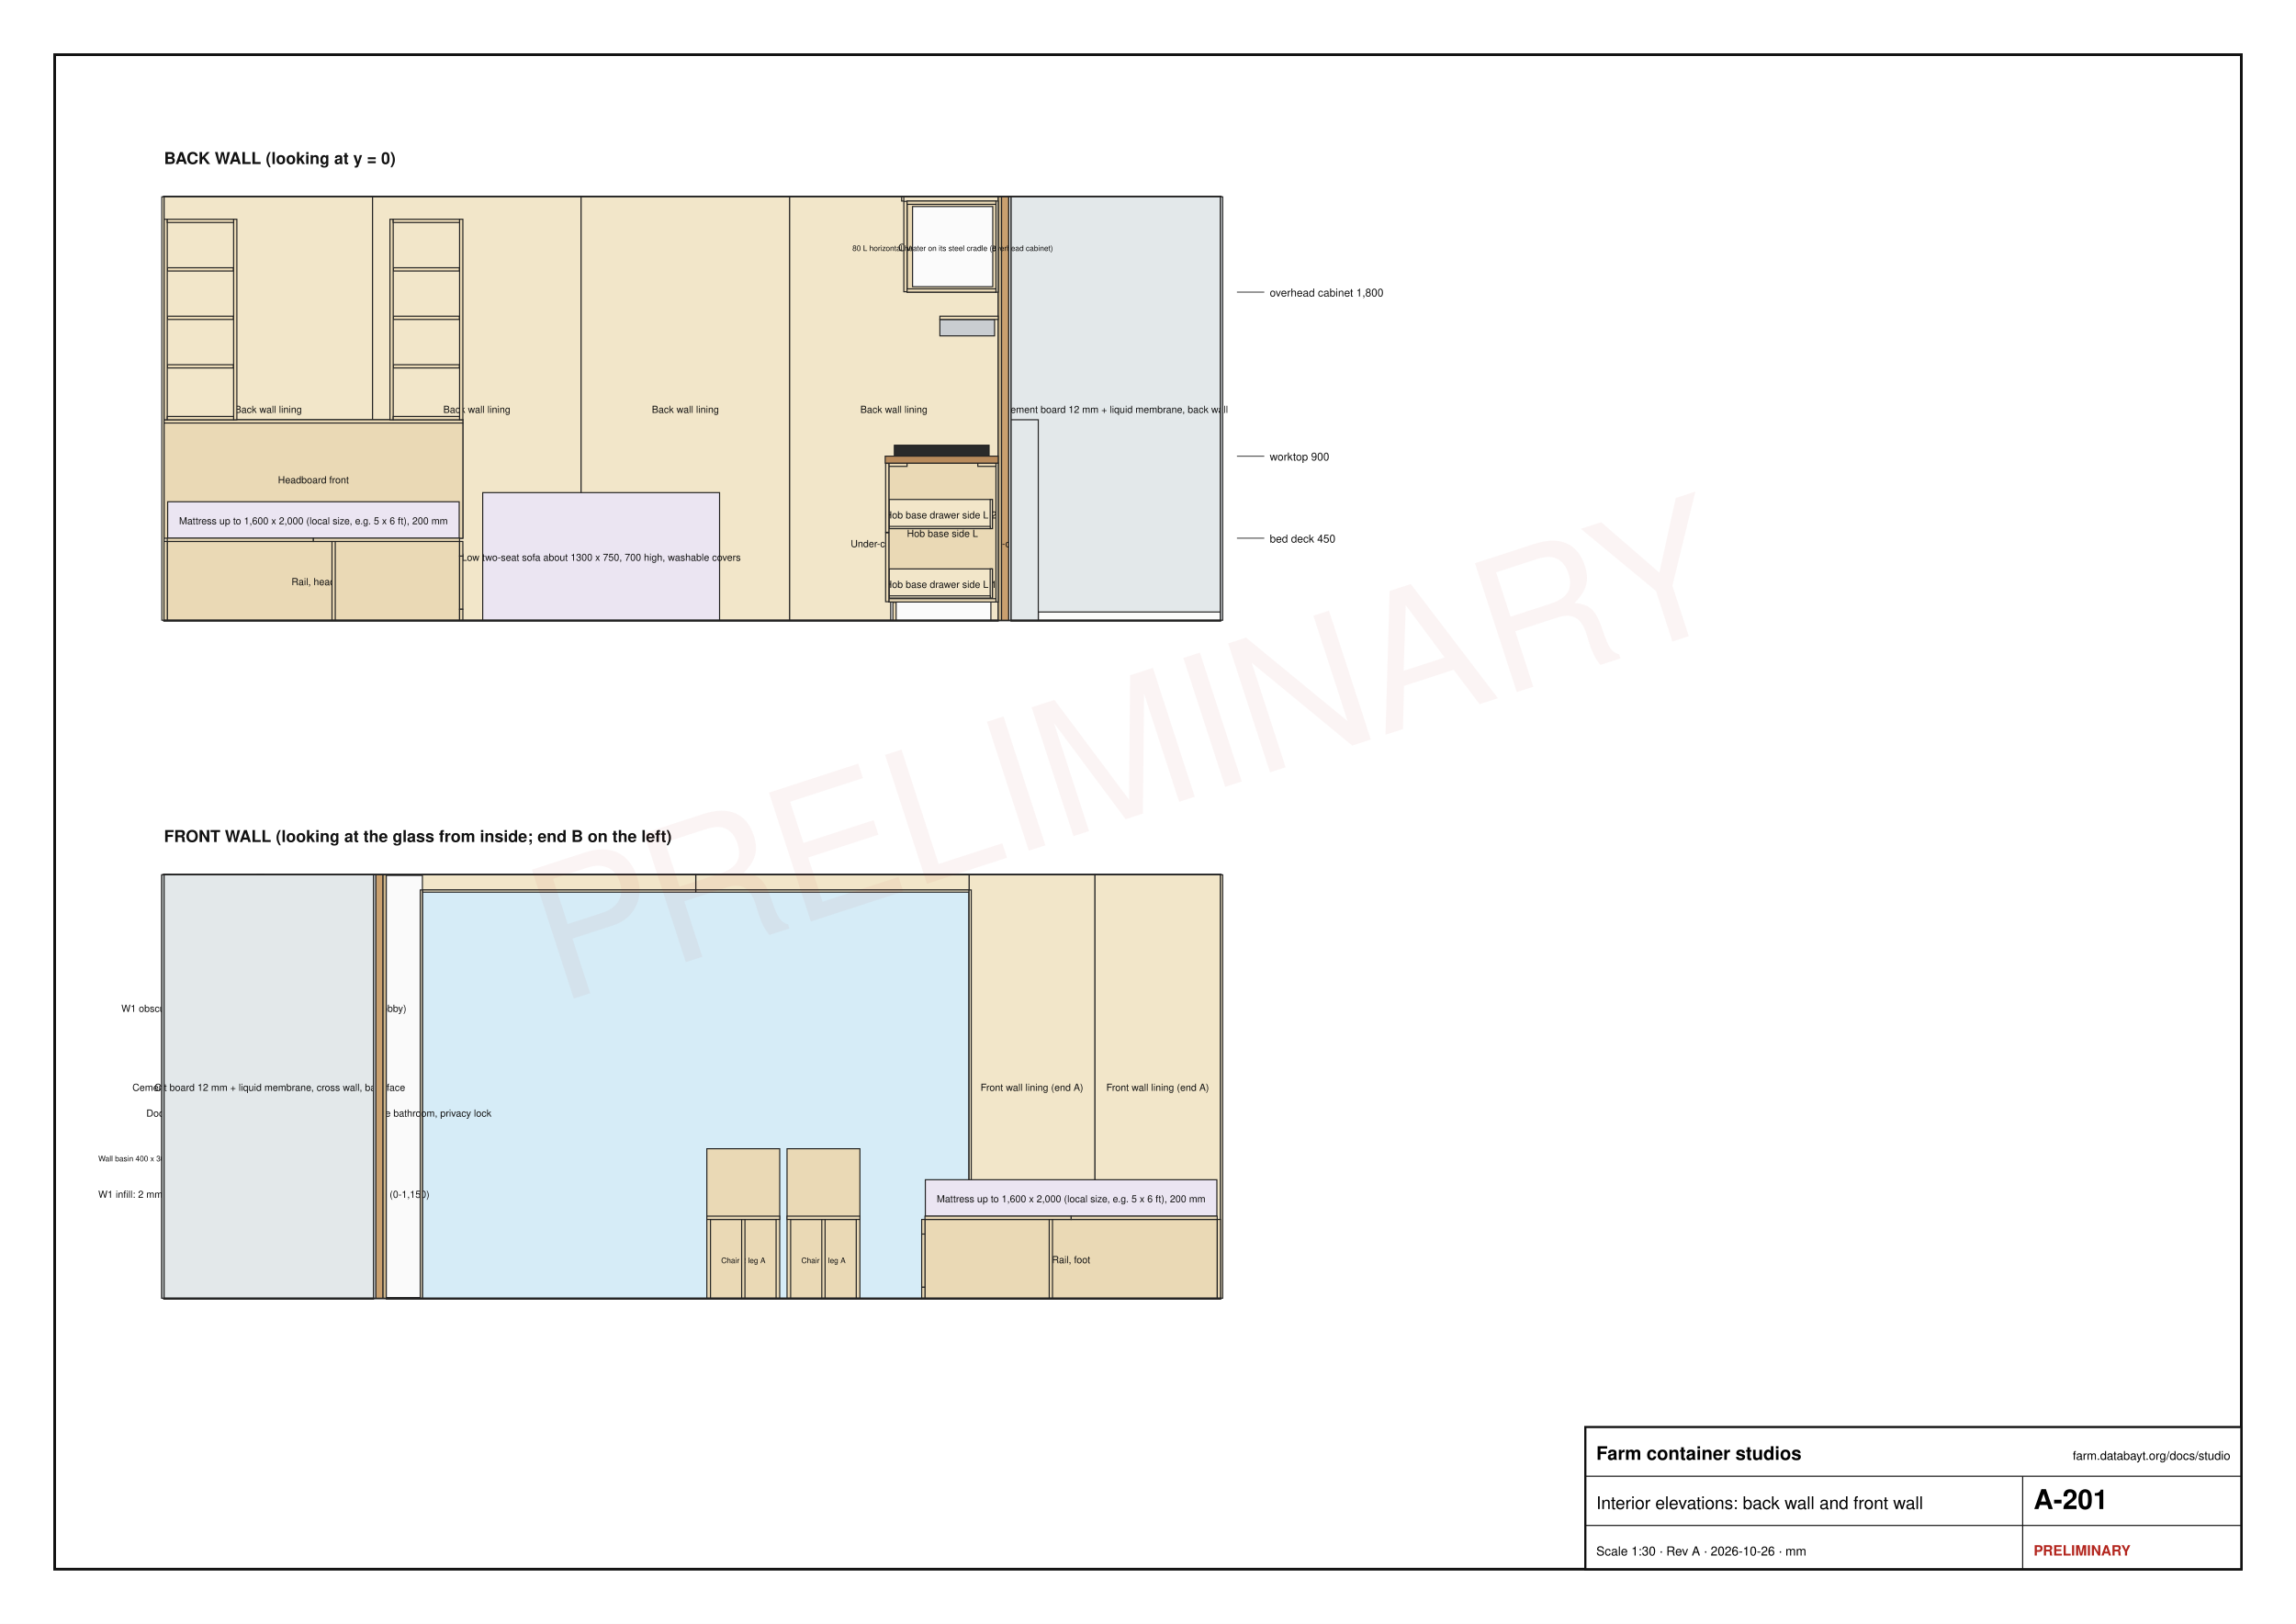
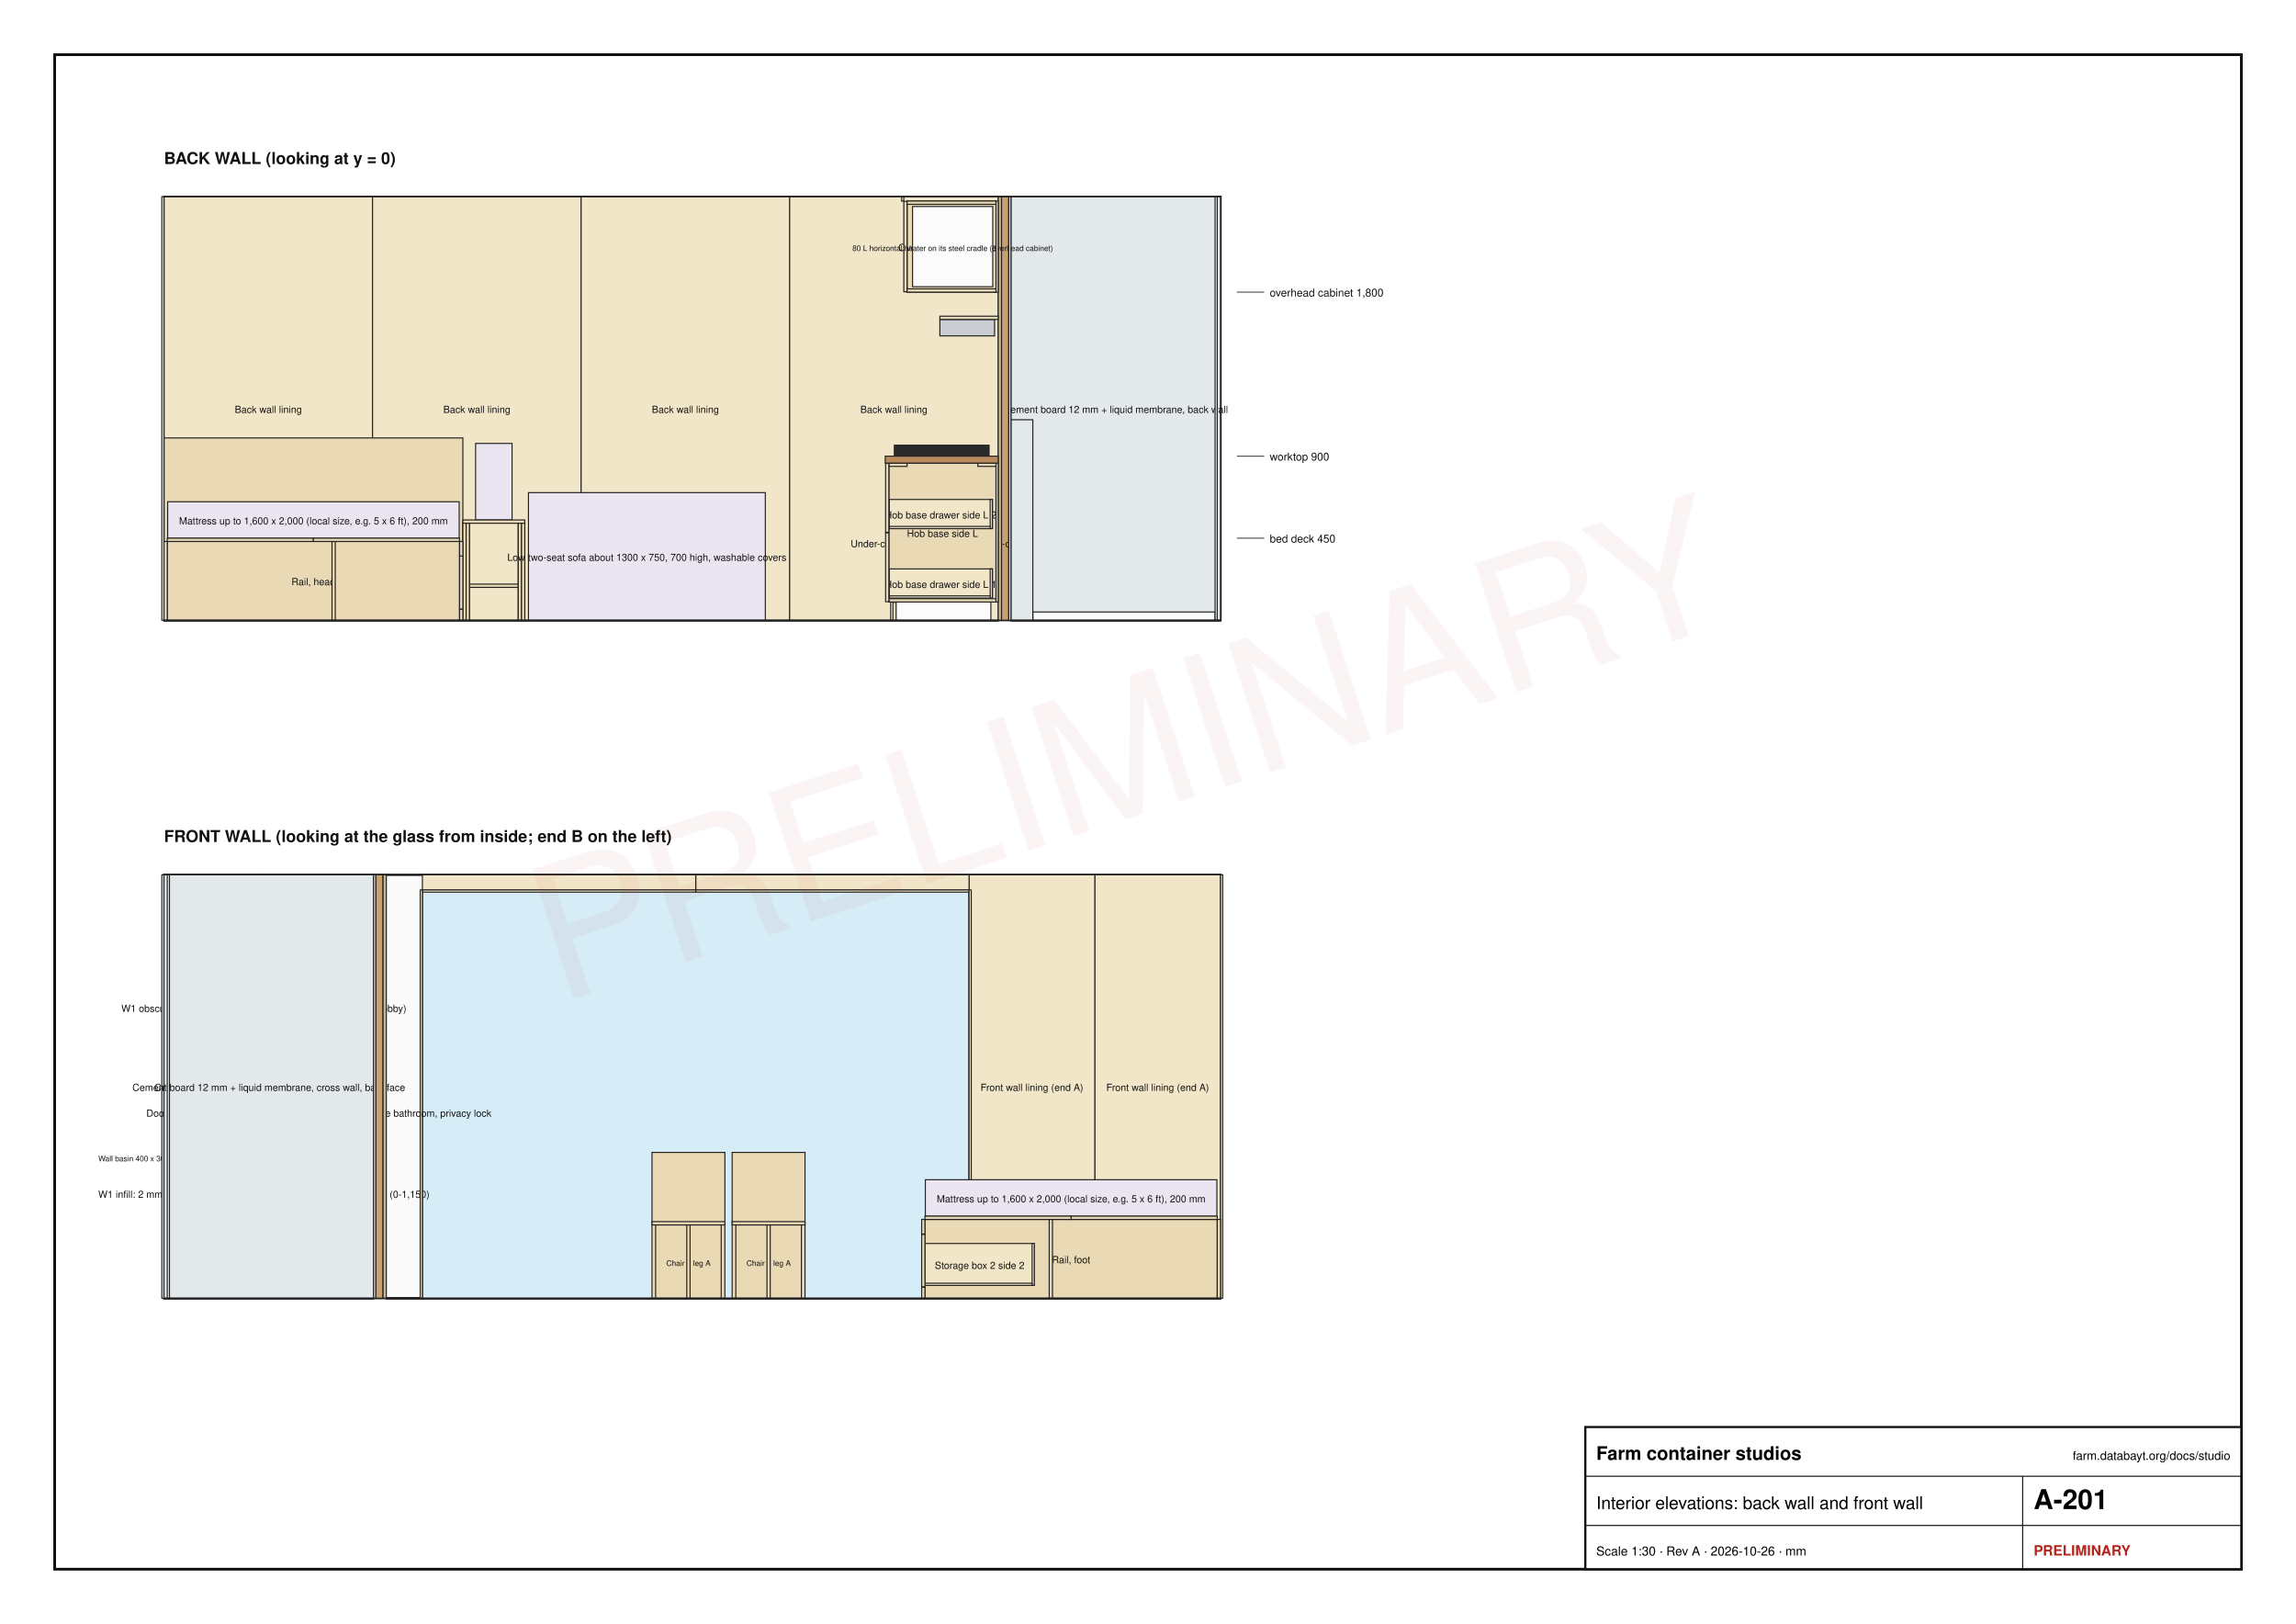
<svg xmlns="http://www.w3.org/2000/svg" width="420mm" height="297mm" viewBox="0 0 420 297" font-family="Helvetica, Arial, sans-serif">
  <rect x="0" y="0" width="420" height="297" fill="#fff" />
  <rect x="10" y="10" width="400" height="277" fill="none" stroke="#111" stroke-width="0.5" />
  <text x="30" y="30" font-size="3" text-anchor="start" font-weight="bold" fill="#111">BACK WALL (looking at y = 0)</text>
  <rect x="30" y="36" width="193.27" height="77.43" fill="#fafafa" stroke="#111" stroke-width="0.4" />
  <rect x="30" y="36" width="38.15" height="77.43" fill="#f2e6c9" stroke="#222" stroke-width="0.2" />
  <text x="49.08" y="75.52" font-size="1.8" text-anchor="middle" font-weight="normal" fill="#111">Back wall lining</text>
  <rect x="68.15" y="36" width="38.15" height="77.43" fill="#f2e6c9" stroke="#222" stroke-width="0.2" />
  <text x="87.23" y="75.52" font-size="1.8" text-anchor="middle" font-weight="normal" fill="#111">Back wall lining</text>
  <rect x="106.3" y="36" width="38.15" height="77.43" fill="#f2e6c9" stroke="#222" stroke-width="0.2" />
  <text x="125.38" y="75.52" font-size="1.8" text-anchor="middle" font-weight="normal" fill="#111">Back wall lining</text>
  <rect x="144.45" y="36" width="38.15" height="77.43" fill="#f2e6c9" stroke="#222" stroke-width="0.2" />
  <text x="163.52" y="75.52" font-size="1.8" text-anchor="middle" font-weight="normal" fill="#111">Back wall lining</text>
  <rect x="184.93" y="36" width="38.33" height="77.43" fill="#e3e8ea" stroke="#222" stroke-width="0.2" />
  <text x="204.1" y="75.52" font-size="1.8" text-anchor="middle" font-weight="normal" fill="#111">Cement board 12 mm + liquid membrane, back wall</text>
  <rect x="165.93" y="36.77" width="16.27" height="16.67" fill="#ead9b5" stroke="#222" stroke-width="0.2" />
  <text x="174.07" y="45.9" font-size="1.8" text-anchor="middle" font-weight="normal" fill="#111">Overhead cabinet side L</text>
-   <rect x="183.2" y="36" width="1.33" height="77.43" fill="#c9a06f" stroke="#222" stroke-width="0.2" />
-   <rect x="30.63" y="66.7" width="12.07" height="0.6" fill="#ead9b5" stroke="#222" stroke-width="0.2" />
-   <rect x="30.63" y="57.83" width="12.07" height="0.6" fill="#ead9b5" stroke="#222" stroke-width="0.2" />
-   <rect x="30.63" y="48.97" width="12.07" height="0.6" fill="#ead9b5" stroke="#222" stroke-width="0.2" />
-   <rect x="71.97" y="66.7" width="12.07" height="0.6" fill="#ead9b5" stroke="#222" stroke-width="0.2" />
-   <rect x="71.97" y="57.83" width="12.07" height="0.6" fill="#ead9b5" stroke="#222" stroke-width="0.2" />
-   <rect x="71.97" y="48.97" width="12.07" height="0.6" fill="#ead9b5" stroke="#222" stroke-width="0.2" />
-   <rect x="84.07" y="77.37" width="0.6" height="21.07" fill="#ead9b5" stroke="#222" stroke-width="0.2" />
-   <rect x="30" y="76.77" width="54.67" height="21.67" fill="#ead9b5" stroke="#222" stroke-width="0.2" />
-   <text x="57.33" y="88.4" font-size="1.8" text-anchor="middle" font-weight="normal" fill="#111">Headboard front</text>
-   <rect x="30" y="76.77" width="54.67" height="0.6" fill="#ead9b5" stroke="#222" stroke-width="0.2" />
-   <rect x="30" y="40.1" width="0.6" height="36.67" fill="#ead9b5" stroke="#222" stroke-width="0.2" />
-   <rect x="42.73" y="40.1" width="0.6" height="36.67" fill="#ead9b5" stroke="#222" stroke-width="0.2" />
-   <rect x="30.6" y="76.17" width="12.13" height="0.6" fill="#ead9b5" stroke="#222" stroke-width="0.2" />
-   <rect x="30.6" y="40.1" width="12.13" height="0.6" fill="#ead9b5" stroke="#222" stroke-width="0.2" />
-   <rect x="71.33" y="40.1" width="0.6" height="36.67" fill="#ead9b5" stroke="#222" stroke-width="0.2" />
-   <rect x="84.07" y="40.1" width="0.6" height="36.67" fill="#ead9b5" stroke="#222" stroke-width="0.2" />
-   <rect x="71.93" y="76.17" width="12.13" height="0.6" fill="#ead9b5" stroke="#222" stroke-width="0.2" />
-   <rect x="71.93" y="40.1" width="12.13" height="0.6" fill="#ead9b5" stroke="#222" stroke-width="0.2" />
+   <rect x="30" y="80.1" width="54.67" height="33.33" fill="#ead9b5" stroke="#222" stroke-width="0.2" />
+   <text x="57.33" y="97.57" font-size="1.8" text-anchor="middle" font-weight="normal" fill="#111">Headboard (full height, on the back wall)</text>
  <rect x="30.6" y="99.03" width="53.47" height="14.4" fill="#ead9b5" stroke="#222" stroke-width="0.2" />
  <text x="57.33" y="107.03" font-size="1.8" text-anchor="middle" font-weight="normal" fill="#111">Rail, head</text>
+   <rect x="84.67" y="95.7" width="0.6" height="17.73" fill="#ead9b5" stroke="#222" stroke-width="0.2" />
+   <rect x="85.27" y="95.7" width="0.6" height="17.73" fill="#ead9b5" stroke="#222" stroke-width="0.2" />
+   <rect x="94.8" y="95.7" width="0.6" height="17.73" fill="#ead9b5" stroke="#222" stroke-width="0.2" />
+   <rect x="95.4" y="95.7" width="0.6" height="17.73" fill="#ead9b5" stroke="#222" stroke-width="0.2" />
+   <rect x="183.2" y="36" width="1.33" height="77.43" fill="#c9a06f" stroke="#222" stroke-width="0.2" />
+   <rect x="87" y="81.1" width="6.67" height="14" fill="#ebe5f2" stroke="#222" stroke-width="0.2" />
+   <rect x="85.87" y="106.83" width="8.93" height="0.6" fill="#ead9b5" stroke="#222" stroke-width="0.2" />
+   <rect x="84.67" y="95.1" width="11.33" height="0.6" fill="#ead9b5" stroke="#222" stroke-width="0.2" />
+   <rect x="84.67" y="95.7" width="0.6" height="17.73" fill="#ead9b5" stroke="#222" stroke-width="0.2" />
+   <rect x="85.27" y="95.7" width="0.6" height="17.73" fill="#ead9b5" stroke="#222" stroke-width="0.2" />
+   <rect x="94.8" y="95.7" width="0.6" height="17.73" fill="#ead9b5" stroke="#222" stroke-width="0.2" />
+   <rect x="95.4" y="95.7" width="0.6" height="17.73" fill="#ead9b5" stroke="#222" stroke-width="0.2" />
  <rect x="162.93" y="85.1" width="18.33" height="28.33" fill="#fbfbfb" stroke="#222" stroke-width="0.2" />
  <text x="172.1" y="100.07" font-size="1.8" text-anchor="middle" font-weight="normal" fill="#111">Under-counter fridge about 90 L (A-class)</text>
  <rect x="162.6" y="84.7" width="3.33" height="0.6" fill="#ead9b5" stroke="#222" stroke-width="0.2" />
  <rect x="178.87" y="84.7" width="3.33" height="0.6" fill="#ead9b5" stroke="#222" stroke-width="0.2" />
  <rect x="162.6" y="84.7" width="19.6" height="25.4" fill="#ead9b5" stroke="#222" stroke-width="0.2" />
  <text x="172.4" y="98.2" font-size="1.8" text-anchor="middle" font-weight="normal" fill="#111">Fridge bay side</text>
  <rect x="162.6" y="84.7" width="19.6" height="25.4" fill="#ead9b5" stroke="#222" stroke-width="0.2" />
  <text x="172.4" y="98.2" font-size="1.8" text-anchor="middle" font-weight="normal" fill="#111">Hob base side L</text>
  <rect x="162.67" y="104.05" width="18.87" height="5.33" fill="#f2e6c9" stroke="#222" stroke-width="0.2" />
  <text x="172.1" y="107.52" font-size="1.8" text-anchor="middle" font-weight="normal" fill="#111">Hob base drawer side L 1</text>
  <rect x="162.67" y="91.35" width="18.87" height="5.33" fill="#f2e6c9" stroke="#222" stroke-width="0.2" />
  <text x="172.1" y="94.82" font-size="1.8" text-anchor="middle" font-weight="normal" fill="#111">Hob base drawer side L 2</text>
  <rect x="165.33" y="36.83" width="0.6" height="16.53" fill="#ead9b5" stroke="#222" stroke-width="0.2" />
-   <rect x="88.3" y="90.1" width="43.33" height="23.33" fill="#ebe5f2" stroke="#222" stroke-width="0.2" />
-   <text x="109.97" y="102.57" font-size="1.8" text-anchor="middle" font-weight="normal" fill="#111">Low two-seat sofa about 1300 x 750, 700 high, washable covers</text>
+   <rect x="96.67" y="90.1" width="43.33" height="23.33" fill="#ebe5f2" stroke="#222" stroke-width="0.2" />
+   <text x="118.33" y="102.57" font-size="1.8" text-anchor="middle" font-weight="normal" fill="#111">Low two-seat sofa about 1300 x 750, 700 high, washable covers</text>
+   <rect x="84.07" y="101.7" width="0.6" height="9.73" fill="#ead9b5" stroke="#222" stroke-width="0.2" />
  <rect x="182.6" y="36" width="0.6" height="77.43" fill="#cdb68c" stroke="#222" stroke-width="0.2" />
  <rect x="163.6" y="81.43" width="17.33" height="2" fill="#2a2a2a" stroke="#222" stroke-width="0.2" />
-   <rect x="189.93" y="111.93" width="33.33" height="1.5" fill="#fbfbfb" stroke="#222" stroke-width="0.2" />
-   <rect x="184.93" y="76.77" width="5" height="36.67" fill="#e3e8ea" stroke="#222" stroke-width="0.2" />
+   <rect x="188.93" y="111.93" width="33.33" height="1.5" fill="#fbfbfb" stroke="#222" stroke-width="0.2" />
+   <rect x="184.93" y="76.77" width="4" height="36.67" fill="#e3e8ea" stroke="#222" stroke-width="0.2" />
  <rect x="181.13" y="104.05" width="0.4" height="5.33" fill="#f2e6c9" stroke="#222" stroke-width="0.2" />
  <rect x="162.67" y="108.98" width="18.47" height="0.4" fill="#f2e6c9" stroke="#222" stroke-width="0.2" />
  <rect x="181.13" y="91.35" width="0.4" height="5.33" fill="#f2e6c9" stroke="#222" stroke-width="0.2" />
  <rect x="162.67" y="96.28" width="18.47" height="0.4" fill="#f2e6c9" stroke="#222" stroke-width="0.2" />
  <rect x="171.93" y="58.43" width="10" height="3" fill="#c9cdd1" stroke="#222" stroke-width="0.2" />
  <rect x="162.6" y="109.5" width="19.6" height="0.6" fill="#ead9b5" stroke="#222" stroke-width="0.2" />
  <rect x="162.6" y="84.7" width="3.33" height="0.6" fill="#ead9b5" stroke="#222" stroke-width="0.2" />
  <rect x="178.87" y="84.7" width="3.33" height="0.6" fill="#ead9b5" stroke="#222" stroke-width="0.2" />
  <rect x="162" y="97.45" width="0.6" height="12.6" fill="#ead9b5" stroke="#222" stroke-width="0.2" />
  <rect x="162" y="84.75" width="0.6" height="12.6" fill="#ead9b5" stroke="#222" stroke-width="0.2" />
  <rect x="182.2" y="84.7" width="0.4" height="25.4" fill="#f2e6c9" stroke="#222" stroke-width="0.2" />
  <rect x="171.93" y="57.83" width="10.67" height="0.6" fill="#ead9b5" stroke="#222" stroke-width="0.2" />
  <rect x="166.93" y="37.77" width="14.67" height="14.67" fill="#fbfbfb" stroke="#222" stroke-width="0.2" />
  <text x="174.27" y="45.9" font-size="1.4" text-anchor="middle" font-weight="normal" fill="#111">80 L horizontal heater on its steel cradle (overhead cabinet)</text>
  <rect x="29.6" y="36" width="0.4" height="77.43" fill="#f2e6c9" stroke="#222" stroke-width="0.2" />
  <rect x="165.93" y="52.83" width="16.27" height="0.6" fill="#ead9b5" stroke="#222" stroke-width="0.2" />
  <rect x="165.93" y="36.77" width="16.27" height="0.6" fill="#ead9b5" stroke="#222" stroke-width="0.2" />
  <rect x="182.2" y="36.77" width="0.4" height="16.67" fill="#f2e6c9" stroke="#222" stroke-width="0.2" />
  <rect x="161.93" y="83.43" width="20.67" height="1.27" fill="#b98b5c" stroke="#222" stroke-width="0.2" />
  <rect x="163.33" y="110.17" width="0.6" height="3.27" fill="#ead9b5" stroke="#222" stroke-width="0.2" />
  <rect x="164.93" y="36" width="0.4" height="0.77" fill="#f2e6c9" stroke="#222" stroke-width="0.2" />
-   <rect x="223.27" y="36" width="0.4" height="77.43" fill="#e3e8ea" stroke="#222" stroke-width="0.2" />
+   <rect x="222.27" y="36" width="0.4" height="77.43" fill="#e3e8ea" stroke="#222" stroke-width="0.2" />
  <rect x="184.53" y="36" width="0.4" height="77.43" fill="#e3e8ea" stroke="#222" stroke-width="0.2" />
  <rect x="60.73" y="99.03" width="0.6" height="14.4" fill="#ead9b5" stroke="#222" stroke-width="0.2" />
-   <rect x="84.07" y="101.7" width="0.6" height="9.73" fill="#ead9b5" stroke="#222" stroke-width="0.2" />
  <rect x="30.67" y="91.77" width="53.33" height="6.67" fill="#ebe5f2" stroke="#222" stroke-width="0.2" />
  <text x="57.33" y="95.9" font-size="1.8" text-anchor="middle" font-weight="normal" fill="#111">Mattress up to 1,600 x 2,000 (local size, e.g. 5 x 6 ft), 200 mm</text>
  <rect x="30" y="99.03" width="0.6" height="14.4" fill="#ead9b5" stroke="#222" stroke-width="0.2" />
  <rect x="84.07" y="99.03" width="0.6" height="2.67" fill="#ead9b5" stroke="#222" stroke-width="0.2" />
  <rect x="84.07" y="111.43" width="0.6" height="2" fill="#ead9b5" stroke="#222" stroke-width="0.2" />
  <rect x="30.6" y="98.43" width="26.73" height="0.6" fill="#ead9b5" stroke="#222" stroke-width="0.2" />
  <rect x="57.33" y="98.43" width="26.73" height="0.6" fill="#ead9b5" stroke="#222" stroke-width="0.2" />
  <rect x="30" y="113.43" width="152.6" height="0.17" fill="#dccdb1" stroke="#222" stroke-width="0.2" />
  <rect x="184.93" y="113.43" width="38.33" height="0.17" fill="#dccdb1" stroke="#222" stroke-width="0.2" />
  <text x="30" y="154" font-size="3" text-anchor="start" font-weight="bold" fill="#111">FRONT WALL (looking at the glass from inside; end B on the left)</text>
  <rect x="30" y="160" width="193.27" height="77.43" fill="#fafafa" stroke="#111" stroke-width="0.4" />
  <rect x="77.27" y="162.77" width="100" height="74.67" fill="#d6ecf7" stroke="#222" stroke-width="0.2" />
  <rect x="200.27" y="160" width="23" height="77.43" fill="#f2e6c9" stroke="#222" stroke-width="0.2" />
  <text x="211.77" y="199.52" font-size="1.8" text-anchor="middle" font-weight="normal" fill="#111">Front wall lining (end A)</text>
  <rect x="177.27" y="160" width="23" height="77.43" fill="#f2e6c9" stroke="#222" stroke-width="0.2" />
  <text x="188.77" y="199.52" font-size="1.8" text-anchor="middle" font-weight="normal" fill="#111">Front wall lining (end A)</text>
  <rect x="127.27" y="160" width="50" height="2.77" fill="#f2e6c9" stroke="#222" stroke-width="0.2" />
  <rect x="77.27" y="160" width="50" height="2.77" fill="#f2e6c9" stroke="#222" stroke-width="0.2" />
  <rect x="39.6" y="199.1" width="17.33" height="38.33" fill="#9c4436" stroke="#222" stroke-width="0.2" />
  <text x="48.27" y="219.07" font-size="1.8" text-anchor="middle" font-weight="normal" fill="#111">W1 infill: 2 mm steel + 40 mm EPS, welded into the old door frame (0-1,150)</text>
  <rect x="39.6" y="169.43" width="17.33" height="29.67" fill="#d6ecf7" stroke="#222" stroke-width="0.2" />
  <text x="48.27" y="185.07" font-size="1.8" text-anchor="middle" font-weight="normal" fill="#111">W1 obscure louvre window 520 x 890 + insect mesh (wash lobby)</text>
  <rect x="177.67" y="235.1" width="45.6" height="2.33" fill="#f2e6c9" stroke="#222" stroke-width="0.2" />
  <rect x="127.27" y="162.77" width="50" height="0.4" fill="#f2e6c9" stroke="#222" stroke-width="0.2" />
  <rect x="77.27" y="162.77" width="50" height="0.4" fill="#f2e6c9" stroke="#222" stroke-width="0.2" />
  <rect x="177.27" y="162.77" width="0.4" height="74.67" fill="#f2e6c9" stroke="#222" stroke-width="0.2" />
  <rect x="76.87" y="162.77" width="0.4" height="74.67" fill="#f2e6c9" stroke="#222" stroke-width="0.2" />
  <rect x="30.4" y="174.1" width="3.6" height="21.67" fill="#cdb68c" stroke="#222" stroke-width="0.2" />
  <rect x="169.2" y="223.03" width="53.47" height="14.4" fill="#ead9b5" stroke="#222" stroke-width="0.2" />
  <text x="195.93" y="231.03" font-size="1.8" text-anchor="middle" font-weight="normal" fill="#111">Rail, foot</text>
+   <rect x="169.2" y="227.43" width="20" height="7.67" fill="#f2e6c9" stroke="#222" stroke-width="0.2" />
+   <text x="179.2" y="232.07" font-size="1.8" text-anchor="middle" font-weight="normal" fill="#111">Storage box 2 side 2</text>
  <rect x="30.4" y="184.83" width="3.27" height="0.6" fill="#cdb68c" stroke="#222" stroke-width="0.2" />
  <rect x="30.4" y="174.1" width="3.6" height="0.6" fill="#cdb68c" stroke="#222" stroke-width="0.2" />
  <rect x="30.4" y="195.17" width="3.6" height="0.6" fill="#cdb68c" stroke="#222" stroke-width="0.2" />
  <rect x="30.4" y="174.1" width="3.6" height="21.67" fill="#cdb68c" stroke="#222" stroke-width="0.2" />
  <rect x="34" y="174.1" width="0.6" height="21.67" fill="#cdb68c" stroke="#222" stroke-width="0.2" />
  <rect x="30" y="209.1" width="10" height="5" fill="#fbfbfb" stroke="#222" stroke-width="0.2" />
  <text x="35" y="212.4" font-size="1.4" text-anchor="middle" font-weight="normal" fill="#111">Wall basin 400 x 300 + mixer + bottle trap (wash lobby)</text>
-   <rect x="143.97" y="210.1" width="13.33" height="27.33" fill="#ead9b5" stroke="#222" stroke-width="0.2" />
-   <text x="150.63" y="224.57" font-size="1.4" text-anchor="middle" font-weight="normal" fill="#111">Chair 1 back</text>
-   <rect x="129.3" y="210.1" width="13.33" height="27.33" fill="#ead9b5" stroke="#222" stroke-width="0.2" />
-   <text x="135.97" y="224.57" font-size="1.4" text-anchor="middle" font-weight="normal" fill="#111">Chair 2 back</text>
+   <rect x="133.93" y="210.77" width="13.33" height="26.67" fill="#ead9b5" stroke="#222" stroke-width="0.2" />
+   <text x="140.6" y="224.9" font-size="1.4" text-anchor="middle" font-weight="normal" fill="#111">Chair 1 back</text>
+   <rect x="119.27" y="210.77" width="13.33" height="26.67" fill="#ead9b5" stroke="#222" stroke-width="0.2" />
+   <text x="125.93" y="224.9" font-size="1.4" text-anchor="middle" font-weight="normal" fill="#111">Chair 2 back</text>
  <rect x="29.6" y="160" width="0.4" height="77.43" fill="#e3e8ea" stroke="#222" stroke-width="0.2" />
  <rect x="48.33" y="160" width="20" height="9.1" fill="#cdb68c" stroke="#222" stroke-width="0.2" />
  <text x="58.33" y="165.35" font-size="1.8" text-anchor="middle" font-weight="normal" fill="#111">Cross wall skin over the door</text>
  <rect x="30" y="160" width="18.33" height="77.43" fill="#cdb68c" stroke="#222" stroke-width="0.2" />
  <text x="39.17" y="199.52" font-size="1.8" text-anchor="middle" font-weight="normal" fill="#111">Cross wall skin (lobby face)</text>
  <rect x="47" y="160" width="1.33" height="77.43" fill="#c9a06f" stroke="#222" stroke-width="0.2" />
  <rect x="30" y="160" width="1.33" height="77.43" fill="#c9a06f" stroke="#222" stroke-width="0.2" />
  <rect x="49" y="169.77" width="18.67" height="67.33" fill="#e0d3ba" stroke="#222" stroke-width="0.2" />
  <text x="58.33" y="204.23" font-size="1.8" text-anchor="middle" font-weight="normal" fill="#111">Door leaf 564 x 2,030, moisture-resistant, opens into the bathroom, privacy lock</text>
  <rect x="67.73" y="169.1" width="0.6" height="68.33" fill="#cdb68c" stroke="#222" stroke-width="0.2" />
  <rect x="48.33" y="169.1" width="0.6" height="68.33" fill="#cdb68c" stroke="#222" stroke-width="0.2" />
  <rect x="48.93" y="169.1" width="18.8" height="0.6" fill="#cdb68c" stroke="#222" stroke-width="0.2" />
  <rect x="30" y="160" width="38.33" height="77.43" fill="#e3e8ea" stroke="#222" stroke-width="0.2" />
  <text x="49.17" y="199.52" font-size="1.8" text-anchor="middle" font-weight="normal" fill="#111">Cement board 12 mm + liquid membrane, cross wall, bath face</text>
  <rect x="68.73" y="160" width="1.33" height="77.43" fill="#c9a06f" stroke="#222" stroke-width="0.2" />
-   <rect x="144.63" y="223.03" width="12" height="14.4" fill="#ead9b5" stroke="#222" stroke-width="0.2" />
-   <text x="150.63" y="231.03" font-size="1.4" text-anchor="middle" font-weight="normal" fill="#111">Chair 1 leg A</text>
-   <rect x="129.97" y="223.03" width="12" height="14.4" fill="#ead9b5" stroke="#222" stroke-width="0.2" />
-   <text x="135.97" y="231.03" font-size="1.4" text-anchor="middle" font-weight="normal" fill="#111">Chair 2 leg A</text>
-   <rect x="150.33" y="223.03" width="0.6" height="14.4" fill="#ead9b5" stroke="#222" stroke-width="0.2" />
-   <rect x="135.67" y="223.03" width="0.6" height="14.4" fill="#ead9b5" stroke="#222" stroke-width="0.2" />
-   <rect x="143.97" y="222.43" width="13.33" height="0.6" fill="#ead9b5" stroke="#222" stroke-width="0.2" />
-   <rect x="129.3" y="222.43" width="13.33" height="0.6" fill="#ead9b5" stroke="#222" stroke-width="0.2" />
+   <rect x="134.6" y="224.03" width="12" height="13.4" fill="#ead9b5" stroke="#222" stroke-width="0.2" />
+   <text x="140.6" y="231.53" font-size="1.4" text-anchor="middle" font-weight="normal" fill="#111">Chair 1 leg A</text>
+   <rect x="119.93" y="224.03" width="12" height="13.4" fill="#ead9b5" stroke="#222" stroke-width="0.2" />
+   <text x="125.93" y="231.53" font-size="1.4" text-anchor="middle" font-weight="normal" fill="#111">Chair 2 leg A</text>
+   <rect x="140.3" y="224.03" width="0.6" height="13.4" fill="#ead9b5" stroke="#222" stroke-width="0.2" />
+   <rect x="125.63" y="224.03" width="0.6" height="13.4" fill="#ead9b5" stroke="#222" stroke-width="0.2" />
+   <rect x="188.8" y="227.43" width="0.4" height="7.67" fill="#f2e6c9" stroke="#222" stroke-width="0.2" />
+   <rect x="169.2" y="234.7" width="19.6" height="0.4" fill="#f2e6c9" stroke="#222" stroke-width="0.2" />
+   <rect x="133.93" y="223.43" width="13.33" height="0.6" fill="#ead9b5" stroke="#222" stroke-width="0.2" />
+   <rect x="119.27" y="223.43" width="13.33" height="0.6" fill="#ead9b5" stroke="#222" stroke-width="0.2" />
+   <rect x="168.6" y="225.77" width="0.6" height="9.6" fill="#ead9b5" stroke="#222" stroke-width="0.2" />
  <rect x="223.27" y="160" width="0.4" height="77.43" fill="#f2e6c9" stroke="#222" stroke-width="0.2" />
  <rect x="70.07" y="160" width="0.6" height="77.43" fill="#cdb68c" stroke="#222" stroke-width="0.2" />
-   <rect x="191.93" y="223.03" width="0.6" height="14.4" fill="#ead9b5" stroke="#222" stroke-width="0.2" />
-   <rect x="168.6" y="225.7" width="0.6" height="9.73" fill="#ead9b5" stroke="#222" stroke-width="0.2" />
  <rect x="169.27" y="215.77" width="53.33" height="6.67" fill="#ebe5f2" stroke="#222" stroke-width="0.2" />
  <text x="195.93" y="219.9" font-size="1.8" text-anchor="middle" font-weight="normal" fill="#111">Mattress up to 1,600 x 2,000 (local size, e.g. 5 x 6 ft), 200 mm</text>
+   <rect x="191.93" y="223.03" width="0.6" height="14.4" fill="#ead9b5" stroke="#222" stroke-width="0.2" />
  <rect x="222.67" y="223.03" width="0.6" height="14.4" fill="#ead9b5" stroke="#222" stroke-width="0.2" />
  <rect x="168.6" y="223.03" width="0.6" height="2.67" fill="#ead9b5" stroke="#222" stroke-width="0.2" />
  <rect x="168.6" y="235.43" width="0.6" height="2" fill="#ead9b5" stroke="#222" stroke-width="0.2" />
  <rect x="195.93" y="222.43" width="26.73" height="0.6" fill="#ead9b5" stroke="#222" stroke-width="0.2" />
  <rect x="169.2" y="222.43" width="26.73" height="0.6" fill="#ead9b5" stroke="#222" stroke-width="0.2" />
  <rect x="70.67" y="237.43" width="152.6" height="0.17" fill="#dccdb1" stroke="#222" stroke-width="0.2" />
-   <rect x="29.6" y="160" width="0.4" height="77.43" fill="#e3e8ea" stroke="#222" stroke-width="0.2" />
+   <rect x="30.6" y="160" width="0.4" height="77.43" fill="#e3e8ea" stroke="#222" stroke-width="0.2" />
  <rect x="68.33" y="160" width="0.4" height="77.43" fill="#e3e8ea" stroke="#222" stroke-width="0.2" />
  <rect x="30" y="237.43" width="38.33" height="0.17" fill="#dccdb1" stroke="#222" stroke-width="0.2" />
  <line x1="226.27" y1="83.43" x2="231.27" y2="83.43" stroke="#555" stroke-width="0.2" />
  <text x="232.27" y="84.23" font-size="2" text-anchor="start" font-weight="normal" fill="#111">worktop 900</text>
  <line x1="226.27" y1="98.43" x2="231.27" y2="98.43" stroke="#555" stroke-width="0.2" />
  <text x="232.27" y="99.23" font-size="2" text-anchor="start" font-weight="normal" fill="#111">bed deck 450</text>
  <line x1="226.27" y1="53.43" x2="231.27" y2="53.43" stroke="#555" stroke-width="0.2" />
  <text x="232.27" y="54.23" font-size="2" text-anchor="start" font-weight="normal" fill="#111">overhead cabinet 1,800</text>
  <rect x="290" y="261" width="120" height="26" fill="#fff" stroke="#111" stroke-width="0.4" />
  <line x1="290" y1="270" x2="410" y2="270" stroke="#111" stroke-width="0.2" />
  <line x1="290" y1="279" x2="410" y2="279" stroke="#111" stroke-width="0.2" />
  <line x1="370" y1="270" x2="370" y2="287" stroke="#111" stroke-width="0.2" />
  <text x="292" y="267" font-size="3.4" font-weight="bold">Farm container studios</text>
  <text x="408" y="267" font-size="2.2" text-anchor="end">farm.databayt.org/docs/studio</text>
  <text x="292" y="276" font-size="3.2">Interior elevations: back wall and front wall</text>
  <text x="372" y="276" font-size="5" font-weight="bold">A-201</text>
  <text x="292" y="284.5" font-size="2.3">Scale 1:30 · Rev A · 2026-10-26 · mm</text>
  <text x="372" y="284.5" font-size="2.6" font-weight="bold" fill="#b3261e">PRELIMINARY</text>
  <text x="210.0" y="148.5" font-size="34" fill="#b3261e" fill-opacity="0.05" text-anchor="middle" transform="rotate(-18 210.0 148.5)">PRELIMINARY</text>
</svg>
